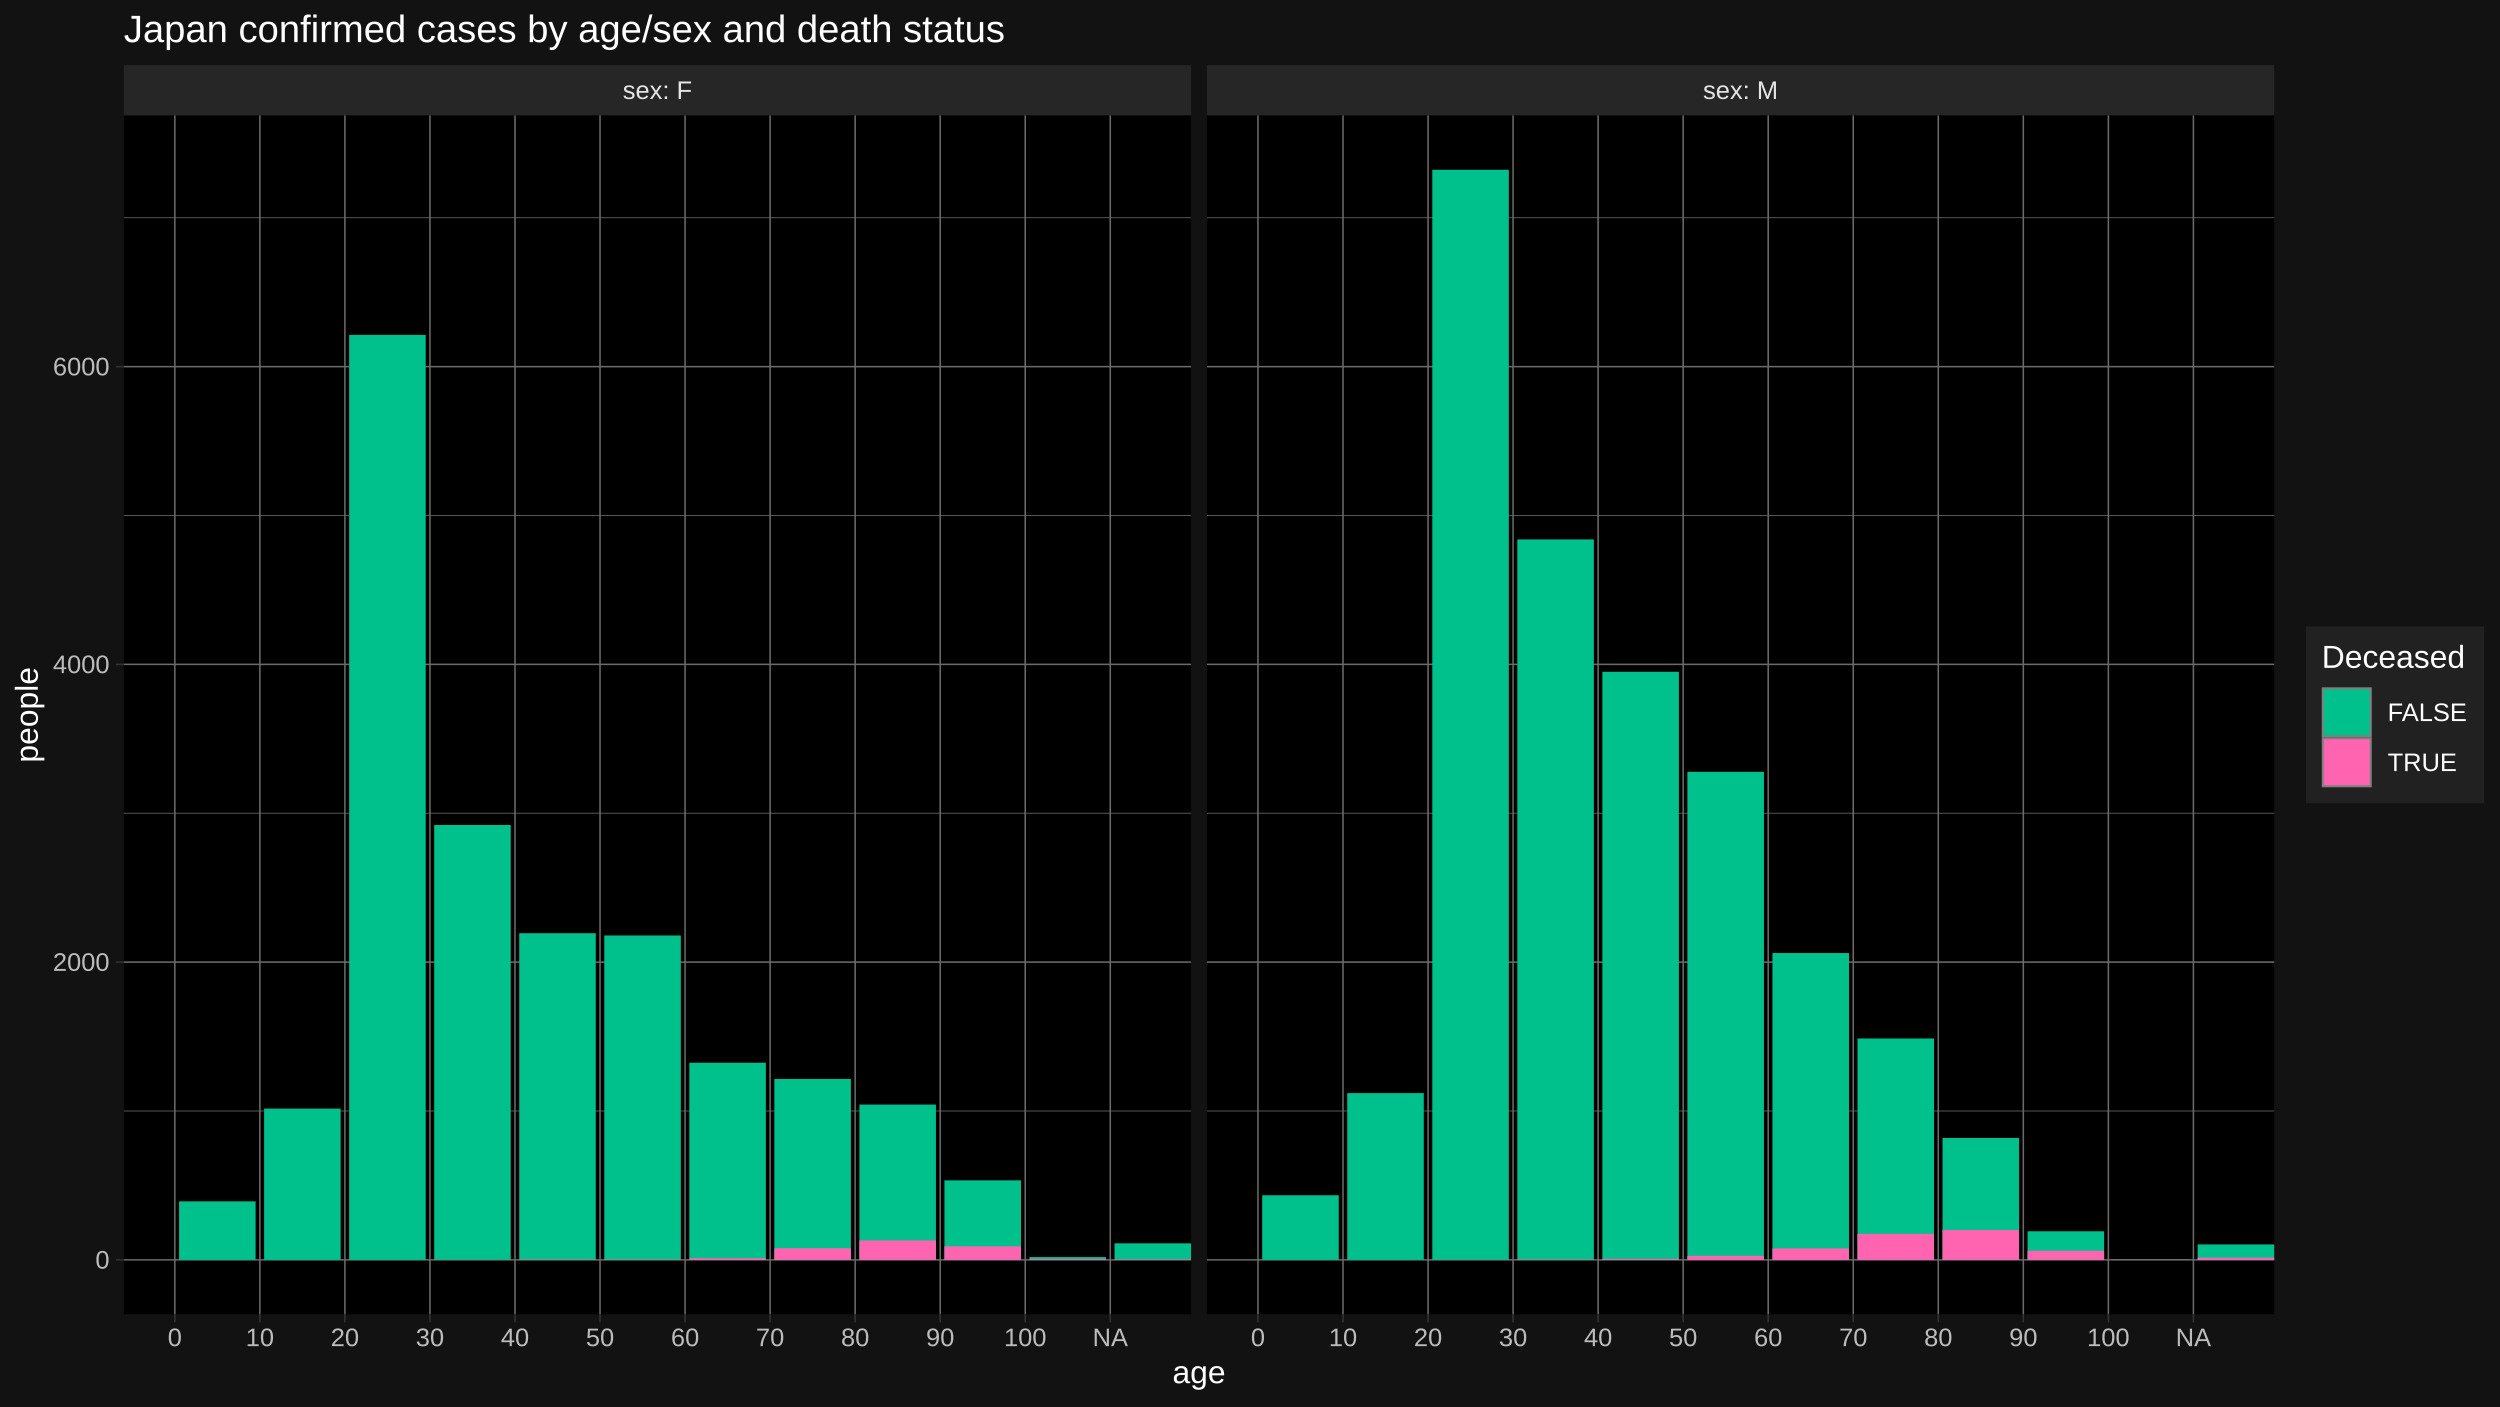
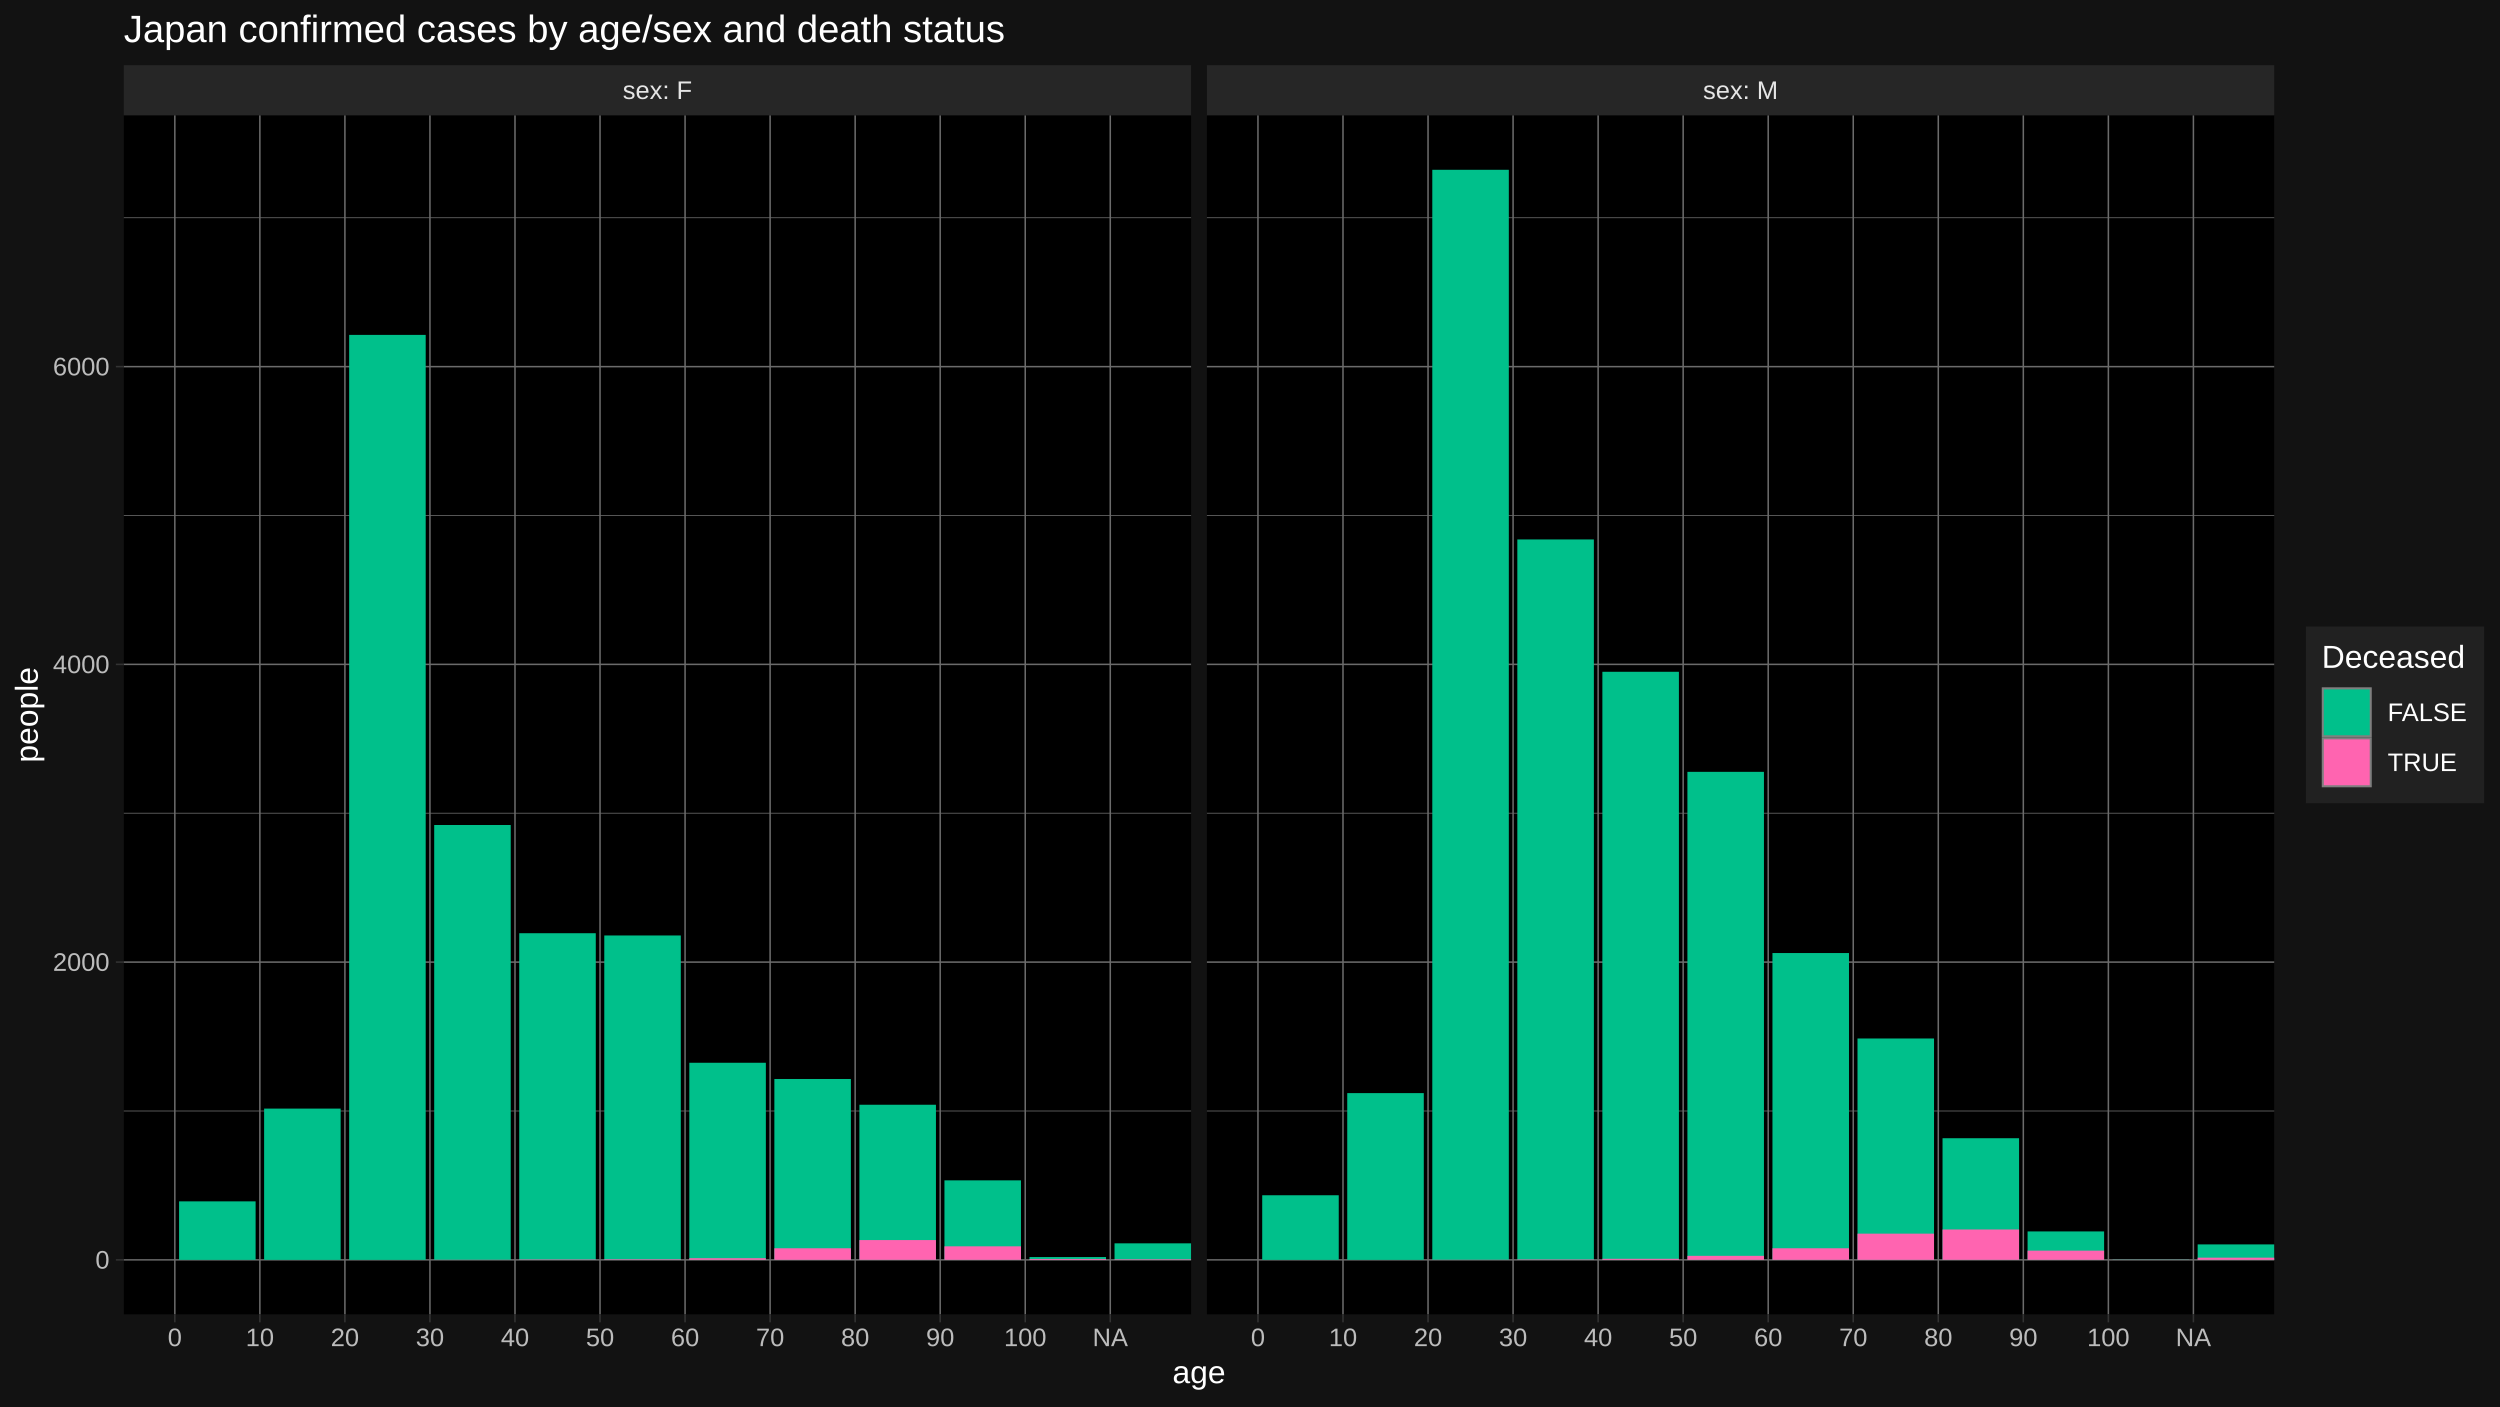
<svg xmlns="http://www.w3.org/2000/svg" viewBox="0 0 864.00 486.00">
  <defs>
    <style type="text/css">
    line, polyline, polygon, path, rect, circle {
      fill: none;
      stroke: #000000;
      stroke-linecap: round;
      stroke-linejoin: round;
      stroke-miterlimit: 10.00;
    }
  </style>
  </defs>
  <rect width="100%" height="100%" style="stroke: none; fill: #FFFFFF;" />
  <rect x="0.00" y="-0" width="864.00" height="486.00" style="stroke-width: 1.07; stroke: #121212; fill: #121212;" />
  <defs>
    <clipPath id="cpNDIuNzl8NDExLjY0fDQ1NC4yNXwzOS44NA==">
      <rect x="42.79" y="39.84" width="368.85" height="414.40" />
    </clipPath>
  </defs>
  <rect x="42.79" y="39.84" width="368.85" height="414.40" style="stroke-width: 1.07; stroke: none; fill: #000000;" clip-path="url(#cpNDIuNzl8NDExLjY0fDQ1NC4yNXwzOS44NA==)" />
  <polyline points="42.79,383.96 411.64,383.96 " style="stroke-width: 0.27; stroke: #6B6B6B; stroke-linecap: butt;" clip-path="url(#cpNDIuNzl8NDExLjY0fDQ1NC4yNXwzOS44NA==)" />
  <polyline points="42.79,281.05 411.64,281.05 " style="stroke-width: 0.27; stroke: #6B6B6B; stroke-linecap: butt;" clip-path="url(#cpNDIuNzl8NDExLjY0fDQ1NC4yNXwzOS44NA==)" />
  <polyline points="42.79,178.15 411.64,178.15 " style="stroke-width: 0.27; stroke: #6B6B6B; stroke-linecap: butt;" clip-path="url(#cpNDIuNzl8NDExLjY0fDQ1NC4yNXwzOS44NA==)" />
  <polyline points="42.79,75.25 411.64,75.25 " style="stroke-width: 0.27; stroke: #6B6B6B; stroke-linecap: butt;" clip-path="url(#cpNDIuNzl8NDExLjY0fDQ1NC4yNXwzOS44NA==)" />
  <polyline points="42.79,435.41 411.64,435.41 " style="stroke-width: 0.53; stroke: #6B6B6B; stroke-linecap: butt;" clip-path="url(#cpNDIuNzl8NDExLjY0fDQ1NC4yNXwzOS44NA==)" />
  <polyline points="42.79,332.51 411.64,332.51 " style="stroke-width: 0.53; stroke: #6B6B6B; stroke-linecap: butt;" clip-path="url(#cpNDIuNzl8NDExLjY0fDQ1NC4yNXwzOS44NA==)" />
  <polyline points="42.79,229.60 411.64,229.60 " style="stroke-width: 0.53; stroke: #6B6B6B; stroke-linecap: butt;" clip-path="url(#cpNDIuNzl8NDExLjY0fDQ1NC4yNXwzOS44NA==)" />
  <polyline points="42.79,126.70 411.64,126.70 " style="stroke-width: 0.53; stroke: #6B6B6B; stroke-linecap: butt;" clip-path="url(#cpNDIuNzl8NDExLjY0fDQ1NC4yNXwzOS44NA==)" />
  <polyline points="60.42,454.25 60.42,39.84 " style="stroke-width: 0.53; stroke: #6B6B6B; stroke-linecap: butt;" clip-path="url(#cpNDIuNzl8NDExLjY0fDQ1NC4yNXwzOS44NA==)" />
  <polyline points="89.81,454.25 89.81,39.84 " style="stroke-width: 0.53; stroke: #6B6B6B; stroke-linecap: butt;" clip-path="url(#cpNDIuNzl8NDExLjY0fDQ1NC4yNXwzOS44NA==)" />
  <polyline points="119.20,454.25 119.20,39.84 " style="stroke-width: 0.53; stroke: #6B6B6B; stroke-linecap: butt;" clip-path="url(#cpNDIuNzl8NDExLjY0fDQ1NC4yNXwzOS44NA==)" />
  <polyline points="148.59,454.25 148.59,39.84 " style="stroke-width: 0.53; stroke: #6B6B6B; stroke-linecap: butt;" clip-path="url(#cpNDIuNzl8NDExLjY0fDQ1NC4yNXwzOS44NA==)" />
  <polyline points="177.98,454.25 177.98,39.84 " style="stroke-width: 0.53; stroke: #6B6B6B; stroke-linecap: butt;" clip-path="url(#cpNDIuNzl8NDExLjY0fDQ1NC4yNXwzOS44NA==)" />
  <polyline points="207.37,454.25 207.37,39.84 " style="stroke-width: 0.53; stroke: #6B6B6B; stroke-linecap: butt;" clip-path="url(#cpNDIuNzl8NDExLjY0fDQ1NC4yNXwzOS44NA==)" />
  <polyline points="236.76,454.25 236.76,39.84 " style="stroke-width: 0.53; stroke: #6B6B6B; stroke-linecap: butt;" clip-path="url(#cpNDIuNzl8NDExLjY0fDQ1NC4yNXwzOS44NA==)" />
  <polyline points="266.15,454.25 266.15,39.84 " style="stroke-width: 0.53; stroke: #6B6B6B; stroke-linecap: butt;" clip-path="url(#cpNDIuNzl8NDExLjY0fDQ1NC4yNXwzOS44NA==)" />
  <polyline points="295.54,454.25 295.54,39.84 " style="stroke-width: 0.53; stroke: #6B6B6B; stroke-linecap: butt;" clip-path="url(#cpNDIuNzl8NDExLjY0fDQ1NC4yNXwzOS44NA==)" />
  <polyline points="324.93,454.25 324.93,39.84 " style="stroke-width: 0.53; stroke: #6B6B6B; stroke-linecap: butt;" clip-path="url(#cpNDIuNzl8NDExLjY0fDQ1NC4yNXwzOS44NA==)" />
  <polyline points="354.32,454.25 354.32,39.84 " style="stroke-width: 0.53; stroke: #6B6B6B; stroke-linecap: butt;" clip-path="url(#cpNDIuNzl8NDExLjY0fDQ1NC4yNXwzOS44NA==)" />
  <polyline points="383.71,454.25 383.71,39.84 " style="stroke-width: 0.53; stroke: #6B6B6B; stroke-linecap: butt;" clip-path="url(#cpNDIuNzl8NDExLjY0fDQ1NC4yNXwzOS44NA==)" />
  <rect x="61.89" y="415.19" width="26.45" height="20.22" style="stroke-width: 1.07; stroke: none; stroke-linecap: butt; fill: #00C08B;" clip-path="url(#cpNDIuNzl8NDExLjY0fDQ1NC4yNXwzOS44NA==)" />
  <rect x="91.28" y="383.13" width="26.45" height="52.28" style="stroke-width: 1.07; stroke: none; stroke-linecap: butt; fill: #00C08B;" clip-path="url(#cpNDIuNzl8NDExLjY0fDQ1NC4yNXwzOS44NA==)" />
  <rect x="120.67" y="115.74" width="26.45" height="319.67" style="stroke-width: 1.07; stroke: none; stroke-linecap: butt; fill: #00C08B;" clip-path="url(#cpNDIuNzl8NDExLjY0fDQ1NC4yNXwzOS44NA==)" />
  <rect x="150.06" y="285.12" width="26.45" height="150.29" style="stroke-width: 1.07; stroke: none; stroke-linecap: butt; fill: #00C08B;" clip-path="url(#cpNDIuNzl8NDExLjY0fDQ1NC4yNXwzOS44NA==)" />
  <rect x="150.06" y="435.36" width="26.45" height="0.051" style="stroke-width: 1.07; stroke: none; stroke-linecap: butt; fill: #FF64B0;" clip-path="url(#cpNDIuNzl8NDExLjY0fDQ1NC4yNXwzOS44NA==)" />
  <rect x="179.45" y="322.52" width="26.45" height="112.89" style="stroke-width: 1.07; stroke: none; stroke-linecap: butt; fill: #00C08B;" clip-path="url(#cpNDIuNzl8NDExLjY0fDQ1NC4yNXwzOS44NA==)" />
  <rect x="179.45" y="435.26" width="26.45" height="0.15" style="stroke-width: 1.07; stroke: none; stroke-linecap: butt; fill: #FF64B0;" clip-path="url(#cpNDIuNzl8NDExLjY0fDQ1NC4yNXwzOS44NA==)" />
  <rect x="208.84" y="323.30" width="26.45" height="112.11" style="stroke-width: 1.07; stroke: none; stroke-linecap: butt; fill: #00C08B;" clip-path="url(#cpNDIuNzl8NDExLjY0fDQ1NC4yNXwzOS44NA==)" />
-   <rect x="208.84" y="435.26" width="26.45" height="0.15" style="stroke-width: 1.07; stroke: none; stroke-linecap: butt; fill: #FF64B0;" clip-path="url(#cpNDIuNzl8NDExLjY0fDQ1NC4yNXwzOS44NA==)" />
+   <rect x="208.84" y="435.20" width="26.45" height="0.21" style="stroke-width: 1.07; stroke: none; stroke-linecap: butt; fill: #FF64B0;" clip-path="url(#cpNDIuNzl8NDExLjY0fDQ1NC4yNXwzOS44NA==)" />
  <rect x="238.23" y="367.29" width="26.45" height="68.12" style="stroke-width: 1.07; stroke: none; stroke-linecap: butt; fill: #00C08B;" clip-path="url(#cpNDIuNzl8NDExLjY0fDQ1NC4yNXwzOS44NA==)" />
  <rect x="238.23" y="434.84" width="26.45" height="0.57" style="stroke-width: 1.07; stroke: none; stroke-linecap: butt; fill: #FF64B0;" clip-path="url(#cpNDIuNzl8NDExLjY0fDQ1NC4yNXwzOS44NA==)" />
  <rect x="267.62" y="372.90" width="26.45" height="62.51" style="stroke-width: 1.07; stroke: none; stroke-linecap: butt; fill: #00C08B;" clip-path="url(#cpNDIuNzl8NDExLjY0fDQ1NC4yNXwzOS44NA==)" />
  <rect x="267.62" y="431.40" width="26.45" height="4.01" style="stroke-width: 1.07; stroke: none; stroke-linecap: butt; fill: #FF64B0;" clip-path="url(#cpNDIuNzl8NDExLjY0fDQ1NC4yNXwzOS44NA==)" />
-   <rect x="297.01" y="381.75" width="26.45" height="53.66" style="stroke-width: 1.07; stroke: none; stroke-linecap: butt; fill: #00C08B;" clip-path="url(#cpNDIuNzl8NDExLjY0fDQ1NC4yNXwzOS44NA==)" />
-   <rect x="297.01" y="428.67" width="26.45" height="6.74" style="stroke-width: 1.07; stroke: none; stroke-linecap: butt; fill: #FF64B0;" clip-path="url(#cpNDIuNzl8NDExLjY0fDQ1NC4yNXwzOS44NA==)" />
+   <rect x="297.01" y="381.80" width="26.45" height="53.61" style="stroke-width: 1.07; stroke: none; stroke-linecap: butt; fill: #00C08B;" clip-path="url(#cpNDIuNzl8NDExLjY0fDQ1NC4yNXwzOS44NA==)" />
+   <rect x="297.01" y="428.57" width="26.45" height="6.84" style="stroke-width: 1.07; stroke: none; stroke-linecap: butt; fill: #FF64B0;" clip-path="url(#cpNDIuNzl8NDExLjY0fDQ1NC4yNXwzOS44NA==)" />
  <rect x="326.40" y="407.93" width="26.45" height="27.48" style="stroke-width: 1.07; stroke: none; stroke-linecap: butt; fill: #00C08B;" clip-path="url(#cpNDIuNzl8NDExLjY0fDQ1NC4yNXwzOS44NA==)" />
  <rect x="326.40" y="430.73" width="26.45" height="4.68" style="stroke-width: 1.07; stroke: none; stroke-linecap: butt; fill: #FF64B0;" clip-path="url(#cpNDIuNzl8NDExLjY0fDQ1NC4yNXwzOS44NA==)" />
  <rect x="355.79" y="434.43" width="26.45" height="0.98" style="stroke-width: 1.07; stroke: none; stroke-linecap: butt; fill: #00C08B;" clip-path="url(#cpNDIuNzl8NDExLjY0fDQ1NC4yNXwzOS44NA==)" />
  <rect x="355.79" y="435.10" width="26.45" height="0.31" style="stroke-width: 1.07; stroke: none; stroke-linecap: butt; fill: #FF64B0;" clip-path="url(#cpNDIuNzl8NDExLjY0fDQ1NC4yNXwzOS44NA==)" />
  <rect x="385.18" y="429.70" width="26.45" height="5.71" style="stroke-width: 1.07; stroke: none; stroke-linecap: butt; fill: #00C08B;" clip-path="url(#cpNDIuNzl8NDExLjY0fDQ1NC4yNXwzOS44NA==)" />
  <rect x="385.18" y="435.20" width="26.45" height="0.21" style="stroke-width: 1.07; stroke: none; stroke-linecap: butt; fill: #FF64B0;" clip-path="url(#cpNDIuNzl8NDExLjY0fDQ1NC4yNXwzOS44NA==)" />
  <defs>
    <clipPath id="cpMC4wMHw4NjQuMDB8NDg2LjAwfDAuMDA=">
      <rect x="0.00" y="0.00" width="864.00" height="486.00" />
    </clipPath>
  </defs>
  <defs>
    <clipPath id="cpNDE3LjExfDc4NS45N3w0NTQuMjV8MzkuODQ=">
      <rect x="417.11" y="39.84" width="368.85" height="414.40" />
    </clipPath>
  </defs>
  <rect x="417.11" y="39.84" width="368.85" height="414.40" style="stroke-width: 1.07; stroke: none; fill: #000000;" clip-path="url(#cpNDE3LjExfDc4NS45N3w0NTQuMjV8MzkuODQ=)" />
  <polyline points="417.11,383.96 785.97,383.96 " style="stroke-width: 0.27; stroke: #6B6B6B; stroke-linecap: butt;" clip-path="url(#cpNDE3LjExfDc4NS45N3w0NTQuMjV8MzkuODQ=)" />
  <polyline points="417.11,281.05 785.97,281.05 " style="stroke-width: 0.27; stroke: #6B6B6B; stroke-linecap: butt;" clip-path="url(#cpNDE3LjExfDc4NS45N3w0NTQuMjV8MzkuODQ=)" />
  <polyline points="417.11,178.15 785.97,178.15 " style="stroke-width: 0.27; stroke: #6B6B6B; stroke-linecap: butt;" clip-path="url(#cpNDE3LjExfDc4NS45N3w0NTQuMjV8MzkuODQ=)" />
  <polyline points="417.11,75.25 785.97,75.25 " style="stroke-width: 0.27; stroke: #6B6B6B; stroke-linecap: butt;" clip-path="url(#cpNDE3LjExfDc4NS45N3w0NTQuMjV8MzkuODQ=)" />
  <polyline points="417.11,435.41 785.97,435.41 " style="stroke-width: 0.53; stroke: #6B6B6B; stroke-linecap: butt;" clip-path="url(#cpNDE3LjExfDc4NS45N3w0NTQuMjV8MzkuODQ=)" />
  <polyline points="417.11,332.51 785.97,332.51 " style="stroke-width: 0.53; stroke: #6B6B6B; stroke-linecap: butt;" clip-path="url(#cpNDE3LjExfDc4NS45N3w0NTQuMjV8MzkuODQ=)" />
  <polyline points="417.11,229.60 785.97,229.60 " style="stroke-width: 0.53; stroke: #6B6B6B; stroke-linecap: butt;" clip-path="url(#cpNDE3LjExfDc4NS45N3w0NTQuMjV8MzkuODQ=)" />
  <polyline points="417.11,126.70 785.97,126.70 " style="stroke-width: 0.53; stroke: #6B6B6B; stroke-linecap: butt;" clip-path="url(#cpNDE3LjExfDc4NS45N3w0NTQuMjV8MzkuODQ=)" />
  <polyline points="434.75,454.25 434.75,39.84 " style="stroke-width: 0.53; stroke: #6B6B6B; stroke-linecap: butt;" clip-path="url(#cpNDE3LjExfDc4NS45N3w0NTQuMjV8MzkuODQ=)" />
  <polyline points="464.14,454.25 464.14,39.84 " style="stroke-width: 0.53; stroke: #6B6B6B; stroke-linecap: butt;" clip-path="url(#cpNDE3LjExfDc4NS45N3w0NTQuMjV8MzkuODQ=)" />
  <polyline points="493.53,454.25 493.53,39.84 " style="stroke-width: 0.53; stroke: #6B6B6B; stroke-linecap: butt;" clip-path="url(#cpNDE3LjExfDc4NS45N3w0NTQuMjV8MzkuODQ=)" />
  <polyline points="522.92,454.25 522.92,39.84 " style="stroke-width: 0.53; stroke: #6B6B6B; stroke-linecap: butt;" clip-path="url(#cpNDE3LjExfDc4NS45N3w0NTQuMjV8MzkuODQ=)" />
  <polyline points="552.31,454.25 552.31,39.84 " style="stroke-width: 0.53; stroke: #6B6B6B; stroke-linecap: butt;" clip-path="url(#cpNDE3LjExfDc4NS45N3w0NTQuMjV8MzkuODQ=)" />
  <polyline points="581.70,454.25 581.70,39.84 " style="stroke-width: 0.53; stroke: #6B6B6B; stroke-linecap: butt;" clip-path="url(#cpNDE3LjExfDc4NS45N3w0NTQuMjV8MzkuODQ=)" />
  <polyline points="611.09,454.25 611.09,39.84 " style="stroke-width: 0.53; stroke: #6B6B6B; stroke-linecap: butt;" clip-path="url(#cpNDE3LjExfDc4NS45N3w0NTQuMjV8MzkuODQ=)" />
  <polyline points="640.48,454.25 640.48,39.84 " style="stroke-width: 0.53; stroke: #6B6B6B; stroke-linecap: butt;" clip-path="url(#cpNDE3LjExfDc4NS45N3w0NTQuMjV8MzkuODQ=)" />
  <polyline points="669.87,454.25 669.87,39.84 " style="stroke-width: 0.53; stroke: #6B6B6B; stroke-linecap: butt;" clip-path="url(#cpNDE3LjExfDc4NS45N3w0NTQuMjV8MzkuODQ=)" />
  <polyline points="699.26,454.25 699.26,39.84 " style="stroke-width: 0.53; stroke: #6B6B6B; stroke-linecap: butt;" clip-path="url(#cpNDE3LjExfDc4NS45N3w0NTQuMjV8MzkuODQ=)" />
  <polyline points="728.65,454.25 728.65,39.84 " style="stroke-width: 0.53; stroke: #6B6B6B; stroke-linecap: butt;" clip-path="url(#cpNDE3LjExfDc4NS45N3w0NTQuMjV8MzkuODQ=)" />
  <polyline points="758.04,454.25 758.04,39.84 " style="stroke-width: 0.53; stroke: #6B6B6B; stroke-linecap: butt;" clip-path="url(#cpNDE3LjExfDc4NS45N3w0NTQuMjV8MzkuODQ=)" />
  <rect x="436.22" y="413.08" width="26.45" height="22.33" style="stroke-width: 1.07; stroke: none; stroke-linecap: butt; fill: #00C08B;" clip-path="url(#cpNDE3LjExfDc4NS45N3w0NTQuMjV8MzkuODQ=)" />
  <rect x="465.61" y="377.78" width="26.45" height="57.63" style="stroke-width: 1.07; stroke: none; stroke-linecap: butt; fill: #00C08B;" clip-path="url(#cpNDE3LjExfDc4NS45N3w0NTQuMjV8MzkuODQ=)" />
  <rect x="495.00" y="58.68" width="26.45" height="376.73" style="stroke-width: 1.07; stroke: none; stroke-linecap: butt; fill: #00C08B;" clip-path="url(#cpNDE3LjExfDc4NS45N3w0NTQuMjV8MzkuODQ=)" />
  <rect x="495.00" y="435.36" width="26.45" height="0.051" style="stroke-width: 1.07; stroke: none; stroke-linecap: butt; fill: #FF64B0;" clip-path="url(#cpNDE3LjExfDc4NS45N3w0NTQuMjV8MzkuODQ=)" />
  <rect x="524.39" y="186.43" width="26.45" height="248.98" style="stroke-width: 1.07; stroke: none; stroke-linecap: butt; fill: #00C08B;" clip-path="url(#cpNDE3LjExfDc4NS45N3w0NTQuMjV8MzkuODQ=)" />
  <rect x="524.39" y="435.26" width="26.45" height="0.15" style="stroke-width: 1.07; stroke: none; stroke-linecap: butt; fill: #FF64B0;" clip-path="url(#cpNDE3LjExfDc4NS45N3w0NTQuMjV8MzkuODQ=)" />
  <rect x="553.78" y="232.17" width="26.45" height="203.24" style="stroke-width: 1.07; stroke: none; stroke-linecap: butt; fill: #00C08B;" clip-path="url(#cpNDE3LjExfDc4NS45N3w0NTQuMjV8MzkuODQ=)" />
  <rect x="553.78" y="435.05" width="26.45" height="0.36" style="stroke-width: 1.07; stroke: none; stroke-linecap: butt; fill: #FF64B0;" clip-path="url(#cpNDE3LjExfDc4NS45N3w0NTQuMjV8MzkuODQ=)" />
  <rect x="583.17" y="266.75" width="26.45" height="168.66" style="stroke-width: 1.07; stroke: none; stroke-linecap: butt; fill: #00C08B;" clip-path="url(#cpNDE3LjExfDc4NS45N3w0NTQuMjV8MzkuODQ=)" />
  <rect x="583.17" y="434.02" width="26.45" height="1.39" style="stroke-width: 1.07; stroke: none; stroke-linecap: butt; fill: #FF64B0;" clip-path="url(#cpNDE3LjExfDc4NS45N3w0NTQuMjV8MzkuODQ=)" />
  <rect x="612.56" y="329.37" width="26.45" height="106.04" style="stroke-width: 1.07; stroke: none; stroke-linecap: butt; fill: #00C08B;" clip-path="url(#cpNDE3LjExfDc4NS45N3w0NTQuMjV8MzkuODQ=)" />
-   <rect x="612.56" y="431.45" width="26.45" height="3.96" style="stroke-width: 1.07; stroke: none; stroke-linecap: butt; fill: #FF64B0;" clip-path="url(#cpNDE3LjExfDc4NS45N3w0NTQuMjV8MzkuODQ=)" />
+   <rect x="612.56" y="431.40" width="26.45" height="4.01" style="stroke-width: 1.07; stroke: none; stroke-linecap: butt; fill: #FF64B0;" clip-path="url(#cpNDE3LjExfDc4NS45N3w0NTQuMjV8MzkuODQ=)" />
  <rect x="641.95" y="358.90" width="26.45" height="76.51" style="stroke-width: 1.07; stroke: none; stroke-linecap: butt; fill: #00C08B;" clip-path="url(#cpNDE3LjExfDc4NS45N3w0NTQuMjV8MzkuODQ=)" />
-   <rect x="641.95" y="426.41" width="26.45" height="9.00" style="stroke-width: 1.07; stroke: none; stroke-linecap: butt; fill: #FF64B0;" clip-path="url(#cpNDE3LjExfDc4NS45N3w0NTQuMjV8MzkuODQ=)" />
-   <rect x="671.34" y="393.27" width="26.45" height="42.14" style="stroke-width: 1.07; stroke: none; stroke-linecap: butt; fill: #00C08B;" clip-path="url(#cpNDE3LjExfDc4NS45N3w0NTQuMjV8MzkuODQ=)" />
-   <rect x="671.34" y="425.07" width="26.45" height="10.34" style="stroke-width: 1.07; stroke: none; stroke-linecap: butt; fill: #FF64B0;" clip-path="url(#cpNDE3LjExfDc4NS45N3w0NTQuMjV8MzkuODQ=)" />
-   <rect x="700.73" y="425.53" width="26.45" height="9.88" style="stroke-width: 1.07; stroke: none; stroke-linecap: butt; fill: #00C08B;" clip-path="url(#cpNDE3LjExfDc4NS45N3w0NTQuMjV8MzkuODQ=)" />
-   <rect x="700.73" y="432.27" width="26.45" height="3.14" style="stroke-width: 1.07; stroke: none; stroke-linecap: butt; fill: #FF64B0;" clip-path="url(#cpNDE3LjExfDc4NS45N3w0NTQuMjV8MzkuODQ=)" />
+   <rect x="641.95" y="426.35" width="26.45" height="9.06" style="stroke-width: 1.07; stroke: none; stroke-linecap: butt; fill: #FF64B0;" clip-path="url(#cpNDE3LjExfDc4NS45N3w0NTQuMjV8MzkuODQ=)" />
+   <rect x="671.34" y="393.37" width="26.45" height="42.04" style="stroke-width: 1.07; stroke: none; stroke-linecap: butt; fill: #00C08B;" clip-path="url(#cpNDE3LjExfDc4NS45N3w0NTQuMjV8MzkuODQ=)" />
+   <rect x="671.34" y="424.91" width="26.45" height="10.50" style="stroke-width: 1.07; stroke: none; stroke-linecap: butt; fill: #FF64B0;" clip-path="url(#cpNDE3LjExfDc4NS45N3w0NTQuMjV8MzkuODQ=)" />
+   <rect x="700.73" y="425.58" width="26.45" height="9.83" style="stroke-width: 1.07; stroke: none; stroke-linecap: butt; fill: #00C08B;" clip-path="url(#cpNDE3LjExfDc4NS45N3w0NTQuMjV8MzkuODQ=)" />
+   <rect x="700.73" y="432.22" width="26.45" height="3.19" style="stroke-width: 1.07; stroke: none; stroke-linecap: butt; fill: #FF64B0;" clip-path="url(#cpNDE3LjExfDc4NS45N3w0NTQuMjV8MzkuODQ=)" />
  <rect x="730.12" y="435.31" width="26.45" height="0.10" style="stroke-width: 1.07; stroke: none; stroke-linecap: butt; fill: #00C08B;" clip-path="url(#cpNDE3LjExfDc4NS45N3w0NTQuMjV8MzkuODQ=)" />
  <rect x="730.12" y="435.36" width="26.45" height="0.051" style="stroke-width: 1.07; stroke: none; stroke-linecap: butt; fill: #FF64B0;" clip-path="url(#cpNDE3LjExfDc4NS45N3w0NTQuMjV8MzkuODQ=)" />
  <rect x="759.51" y="430.06" width="26.45" height="5.35" style="stroke-width: 1.07; stroke: none; stroke-linecap: butt; fill: #00C08B;" clip-path="url(#cpNDE3LjExfDc4NS45N3w0NTQuMjV8MzkuODQ=)" />
  <rect x="759.51" y="434.64" width="26.45" height="0.77" style="stroke-width: 1.07; stroke: none; stroke-linecap: butt; fill: #FF64B0;" clip-path="url(#cpNDE3LjExfDc4NS45N3w0NTQuMjV8MzkuODQ=)" />
  <defs>
    <clipPath id="cpMC4wMHw4NjQuMDB8NDg2LjAwfDAuMDA=">
      <rect x="0.00" y="0.00" width="864.00" height="486.00" />
    </clipPath>
  </defs>
  <defs>
    <clipPath id="cpNDIuNzl8NDExLjY0fDM5Ljg0fDIyLjUz">
      <rect x="42.79" y="22.53" width="368.85" height="17.31" />
    </clipPath>
  </defs>
  <rect x="42.79" y="22.53" width="368.85" height="17.31" style="stroke-width: 1.07; stroke: none; fill: #262626;" clip-path="url(#cpNDIuNzl8NDExLjY0fDM5Ljg0fDIyLjUz)" />
  <g clip-path="url(#cpNDIuNzl8NDExLjY0fDM5Ljg0fDIyLjUz)">
    <text x="215.23" y="34.21" style="font-size: 8.80px; fill: #E5E5E5; font-family: Liberation Sans;" textLength="23.96px" lengthAdjust="spacingAndGlyphs">sex: F</text>
  </g>
  <defs>
    <clipPath id="cpMC4wMHw4NjQuMDB8NDg2LjAwfDAuMDA=">
      <rect x="0.00" y="0.00" width="864.00" height="486.00" />
    </clipPath>
  </defs>
  <defs>
    <clipPath id="cpNDE3LjExfDc4NS45N3wzOS44NHwyMi41Mw==">
      <rect x="417.11" y="22.53" width="368.85" height="17.31" />
    </clipPath>
  </defs>
  <rect x="417.11" y="22.53" width="368.85" height="17.31" style="stroke-width: 1.07; stroke: none; fill: #262626;" clip-path="url(#cpNDE3LjExfDc4NS45N3wzOS44NHwyMi41Mw==)" />
  <g clip-path="url(#cpNDE3LjExfDc4NS45N3wzOS44NHwyMi41Mw==)">
    <text x="588.58" y="34.21" style="font-size: 8.80px; fill: #E5E5E5; font-family: Liberation Sans;" textLength="25.91px" lengthAdjust="spacingAndGlyphs">sex: M</text>
  </g>
  <defs>
    <clipPath id="cpMC4wMHw4NjQuMDB8NDg2LjAwfDAuMDA=">
      <rect x="0.00" y="0.00" width="864.00" height="486.00" />
    </clipPath>
  </defs>
  <polyline points="60.42,456.99 60.42,454.25 " style="stroke-width: 0.53; stroke: #333333; stroke-linecap: butt;" clip-path="url(#cpMC4wMHw4NjQuMDB8NDg2LjAwfDAuMDA=)" />
  <polyline points="89.81,456.99 89.81,454.25 " style="stroke-width: 0.53; stroke: #333333; stroke-linecap: butt;" clip-path="url(#cpMC4wMHw4NjQuMDB8NDg2LjAwfDAuMDA=)" />
  <polyline points="119.20,456.99 119.20,454.25 " style="stroke-width: 0.53; stroke: #333333; stroke-linecap: butt;" clip-path="url(#cpMC4wMHw4NjQuMDB8NDg2LjAwfDAuMDA=)" />
  <polyline points="148.59,456.99 148.59,454.25 " style="stroke-width: 0.53; stroke: #333333; stroke-linecap: butt;" clip-path="url(#cpMC4wMHw4NjQuMDB8NDg2LjAwfDAuMDA=)" />
  <polyline points="177.98,456.99 177.98,454.25 " style="stroke-width: 0.53; stroke: #333333; stroke-linecap: butt;" clip-path="url(#cpMC4wMHw4NjQuMDB8NDg2LjAwfDAuMDA=)" />
  <polyline points="207.37,456.99 207.37,454.25 " style="stroke-width: 0.53; stroke: #333333; stroke-linecap: butt;" clip-path="url(#cpMC4wMHw4NjQuMDB8NDg2LjAwfDAuMDA=)" />
  <polyline points="236.76,456.99 236.76,454.25 " style="stroke-width: 0.53; stroke: #333333; stroke-linecap: butt;" clip-path="url(#cpMC4wMHw4NjQuMDB8NDg2LjAwfDAuMDA=)" />
  <polyline points="266.15,456.99 266.15,454.25 " style="stroke-width: 0.53; stroke: #333333; stroke-linecap: butt;" clip-path="url(#cpMC4wMHw4NjQuMDB8NDg2LjAwfDAuMDA=)" />
  <polyline points="295.54,456.99 295.54,454.25 " style="stroke-width: 0.53; stroke: #333333; stroke-linecap: butt;" clip-path="url(#cpMC4wMHw4NjQuMDB8NDg2LjAwfDAuMDA=)" />
  <polyline points="324.93,456.99 324.93,454.25 " style="stroke-width: 0.53; stroke: #333333; stroke-linecap: butt;" clip-path="url(#cpMC4wMHw4NjQuMDB8NDg2LjAwfDAuMDA=)" />
  <polyline points="354.32,456.99 354.32,454.25 " style="stroke-width: 0.53; stroke: #333333; stroke-linecap: butt;" clip-path="url(#cpMC4wMHw4NjQuMDB8NDg2LjAwfDAuMDA=)" />
  <polyline points="383.71,456.99 383.71,454.25 " style="stroke-width: 0.53; stroke: #333333; stroke-linecap: butt;" clip-path="url(#cpMC4wMHw4NjQuMDB8NDg2LjAwfDAuMDA=)" />
  <g clip-path="url(#cpMC4wMHw4NjQuMDB8NDg2LjAwfDAuMDA=)">
    <text x="57.97" y="465.23" style="font-size: 8.80px; fill: #BCBCBC; font-family: Liberation Sans;" textLength="4.89px" lengthAdjust="spacingAndGlyphs">0</text>
  </g>
  <g clip-path="url(#cpMC4wMHw4NjQuMDB8NDg2LjAwfDAuMDA=)">
    <text x="84.92" y="465.23" style="font-size: 8.80px; fill: #BCBCBC; font-family: Liberation Sans;" textLength="9.79px" lengthAdjust="spacingAndGlyphs">10</text>
  </g>
  <g clip-path="url(#cpMC4wMHw4NjQuMDB8NDg2LjAwfDAuMDA=)">
    <text x="114.31" y="465.23" style="font-size: 8.80px; fill: #BCBCBC; font-family: Liberation Sans;" textLength="9.79px" lengthAdjust="spacingAndGlyphs">20</text>
  </g>
  <g clip-path="url(#cpMC4wMHw4NjQuMDB8NDg2LjAwfDAuMDA=)">
    <text x="143.70" y="465.23" style="font-size: 8.80px; fill: #BCBCBC; font-family: Liberation Sans;" textLength="9.79px" lengthAdjust="spacingAndGlyphs">30</text>
  </g>
  <g clip-path="url(#cpMC4wMHw4NjQuMDB8NDg2LjAwfDAuMDA=)">
    <text x="173.09" y="465.23" style="font-size: 8.80px; fill: #BCBCBC; font-family: Liberation Sans;" textLength="9.79px" lengthAdjust="spacingAndGlyphs">40</text>
  </g>
  <g clip-path="url(#cpMC4wMHw4NjQuMDB8NDg2LjAwfDAuMDA=)">
    <text x="202.48" y="465.23" style="font-size: 8.80px; fill: #BCBCBC; font-family: Liberation Sans;" textLength="9.79px" lengthAdjust="spacingAndGlyphs">50</text>
  </g>
  <g clip-path="url(#cpMC4wMHw4NjQuMDB8NDg2LjAwfDAuMDA=)">
    <text x="231.87" y="465.23" style="font-size: 8.80px; fill: #BCBCBC; font-family: Liberation Sans;" textLength="9.79px" lengthAdjust="spacingAndGlyphs">60</text>
  </g>
  <g clip-path="url(#cpMC4wMHw4NjQuMDB8NDg2LjAwfDAuMDA=)">
    <text x="261.26" y="465.23" style="font-size: 8.80px; fill: #BCBCBC; font-family: Liberation Sans;" textLength="9.79px" lengthAdjust="spacingAndGlyphs">70</text>
  </g>
  <g clip-path="url(#cpMC4wMHw4NjQuMDB8NDg2LjAwfDAuMDA=)">
    <text x="290.65" y="465.23" style="font-size: 8.80px; fill: #BCBCBC; font-family: Liberation Sans;" textLength="9.79px" lengthAdjust="spacingAndGlyphs">80</text>
  </g>
  <g clip-path="url(#cpMC4wMHw4NjQuMDB8NDg2LjAwfDAuMDA=)">
    <text x="320.04" y="465.23" style="font-size: 8.80px; fill: #BCBCBC; font-family: Liberation Sans;" textLength="9.79px" lengthAdjust="spacingAndGlyphs">90</text>
  </g>
  <g clip-path="url(#cpMC4wMHw4NjQuMDB8NDg2LjAwfDAuMDA=)">
    <text x="346.98" y="465.23" style="font-size: 8.80px; fill: #BCBCBC; font-family: Liberation Sans;" textLength="14.68px" lengthAdjust="spacingAndGlyphs">100</text>
  </g>
  <g clip-path="url(#cpMC4wMHw4NjQuMDB8NDg2LjAwfDAuMDA=)">
    <text x="377.60" y="465.23" style="font-size: 8.80px; fill: #BCBCBC; font-family: Liberation Sans;" textLength="12.22px" lengthAdjust="spacingAndGlyphs">NA</text>
  </g>
  <polyline points="434.75,456.99 434.75,454.25 " style="stroke-width: 0.53; stroke: #333333; stroke-linecap: butt;" clip-path="url(#cpMC4wMHw4NjQuMDB8NDg2LjAwfDAuMDA=)" />
  <polyline points="464.14,456.99 464.14,454.25 " style="stroke-width: 0.53; stroke: #333333; stroke-linecap: butt;" clip-path="url(#cpMC4wMHw4NjQuMDB8NDg2LjAwfDAuMDA=)" />
  <polyline points="493.53,456.99 493.53,454.25 " style="stroke-width: 0.53; stroke: #333333; stroke-linecap: butt;" clip-path="url(#cpMC4wMHw4NjQuMDB8NDg2LjAwfDAuMDA=)" />
  <polyline points="522.92,456.99 522.92,454.25 " style="stroke-width: 0.53; stroke: #333333; stroke-linecap: butt;" clip-path="url(#cpMC4wMHw4NjQuMDB8NDg2LjAwfDAuMDA=)" />
  <polyline points="552.31,456.99 552.31,454.25 " style="stroke-width: 0.53; stroke: #333333; stroke-linecap: butt;" clip-path="url(#cpMC4wMHw4NjQuMDB8NDg2LjAwfDAuMDA=)" />
  <polyline points="581.70,456.99 581.70,454.25 " style="stroke-width: 0.53; stroke: #333333; stroke-linecap: butt;" clip-path="url(#cpMC4wMHw4NjQuMDB8NDg2LjAwfDAuMDA=)" />
  <polyline points="611.09,456.99 611.09,454.25 " style="stroke-width: 0.53; stroke: #333333; stroke-linecap: butt;" clip-path="url(#cpMC4wMHw4NjQuMDB8NDg2LjAwfDAuMDA=)" />
  <polyline points="640.48,456.99 640.48,454.25 " style="stroke-width: 0.53; stroke: #333333; stroke-linecap: butt;" clip-path="url(#cpMC4wMHw4NjQuMDB8NDg2LjAwfDAuMDA=)" />
  <polyline points="669.87,456.99 669.87,454.25 " style="stroke-width: 0.53; stroke: #333333; stroke-linecap: butt;" clip-path="url(#cpMC4wMHw4NjQuMDB8NDg2LjAwfDAuMDA=)" />
  <polyline points="699.26,456.99 699.26,454.25 " style="stroke-width: 0.53; stroke: #333333; stroke-linecap: butt;" clip-path="url(#cpMC4wMHw4NjQuMDB8NDg2LjAwfDAuMDA=)" />
  <polyline points="728.65,456.99 728.65,454.25 " style="stroke-width: 0.53; stroke: #333333; stroke-linecap: butt;" clip-path="url(#cpMC4wMHw4NjQuMDB8NDg2LjAwfDAuMDA=)" />
  <polyline points="758.04,456.99 758.04,454.25 " style="stroke-width: 0.53; stroke: #333333; stroke-linecap: butt;" clip-path="url(#cpMC4wMHw4NjQuMDB8NDg2LjAwfDAuMDA=)" />
  <g clip-path="url(#cpMC4wMHw4NjQuMDB8NDg2LjAwfDAuMDA=)">
    <text x="432.30" y="465.23" style="font-size: 8.80px; fill: #BCBCBC; font-family: Liberation Sans;" textLength="4.89px" lengthAdjust="spacingAndGlyphs">0</text>
  </g>
  <g clip-path="url(#cpMC4wMHw4NjQuMDB8NDg2LjAwfDAuMDA=)">
    <text x="459.25" y="465.23" style="font-size: 8.80px; fill: #BCBCBC; font-family: Liberation Sans;" textLength="9.79px" lengthAdjust="spacingAndGlyphs">10</text>
  </g>
  <g clip-path="url(#cpMC4wMHw4NjQuMDB8NDg2LjAwfDAuMDA=)">
    <text x="488.64" y="465.23" style="font-size: 8.80px; fill: #BCBCBC; font-family: Liberation Sans;" textLength="9.79px" lengthAdjust="spacingAndGlyphs">20</text>
  </g>
  <g clip-path="url(#cpMC4wMHw4NjQuMDB8NDg2LjAwfDAuMDA=)">
    <text x="518.03" y="465.23" style="font-size: 8.80px; fill: #BCBCBC; font-family: Liberation Sans;" textLength="9.79px" lengthAdjust="spacingAndGlyphs">30</text>
  </g>
  <g clip-path="url(#cpMC4wMHw4NjQuMDB8NDg2LjAwfDAuMDA=)">
    <text x="547.42" y="465.23" style="font-size: 8.80px; fill: #BCBCBC; font-family: Liberation Sans;" textLength="9.79px" lengthAdjust="spacingAndGlyphs">40</text>
  </g>
  <g clip-path="url(#cpMC4wMHw4NjQuMDB8NDg2LjAwfDAuMDA=)">
    <text x="576.81" y="465.23" style="font-size: 8.80px; fill: #BCBCBC; font-family: Liberation Sans;" textLength="9.79px" lengthAdjust="spacingAndGlyphs">50</text>
  </g>
  <g clip-path="url(#cpMC4wMHw4NjQuMDB8NDg2LjAwfDAuMDA=)">
    <text x="606.20" y="465.23" style="font-size: 8.80px; fill: #BCBCBC; font-family: Liberation Sans;" textLength="9.79px" lengthAdjust="spacingAndGlyphs">60</text>
  </g>
  <g clip-path="url(#cpMC4wMHw4NjQuMDB8NDg2LjAwfDAuMDA=)">
    <text x="635.59" y="465.23" style="font-size: 8.80px; fill: #BCBCBC; font-family: Liberation Sans;" textLength="9.79px" lengthAdjust="spacingAndGlyphs">70</text>
  </g>
  <g clip-path="url(#cpMC4wMHw4NjQuMDB8NDg2LjAwfDAuMDA=)">
    <text x="664.98" y="465.23" style="font-size: 8.80px; fill: #BCBCBC; font-family: Liberation Sans;" textLength="9.79px" lengthAdjust="spacingAndGlyphs">80</text>
  </g>
  <g clip-path="url(#cpMC4wMHw4NjQuMDB8NDg2LjAwfDAuMDA=)">
    <text x="694.37" y="465.23" style="font-size: 8.80px; fill: #BCBCBC; font-family: Liberation Sans;" textLength="9.79px" lengthAdjust="spacingAndGlyphs">90</text>
  </g>
  <g clip-path="url(#cpMC4wMHw4NjQuMDB8NDg2LjAwfDAuMDA=)">
    <text x="721.31" y="465.23" style="font-size: 8.80px; fill: #BCBCBC; font-family: Liberation Sans;" textLength="14.68px" lengthAdjust="spacingAndGlyphs">100</text>
  </g>
  <g clip-path="url(#cpMC4wMHw4NjQuMDB8NDg2LjAwfDAuMDA=)">
    <text x="751.93" y="465.23" style="font-size: 8.80px; fill: #BCBCBC; font-family: Liberation Sans;" textLength="12.22px" lengthAdjust="spacingAndGlyphs">NA</text>
  </g>
  <g clip-path="url(#cpMC4wMHw4NjQuMDB8NDg2LjAwfDAuMDA=)">
    <text x="32.96" y="438.44" style="font-size: 8.80px; fill: #BCBCBC; font-family: Liberation Sans;" textLength="4.89px" lengthAdjust="spacingAndGlyphs">0</text>
  </g>
  <g clip-path="url(#cpMC4wMHw4NjQuMDB8NDg2LjAwfDAuMDA=)">
    <text x="18.28" y="335.53" style="font-size: 8.80px; fill: #BCBCBC; font-family: Liberation Sans;" textLength="19.58px" lengthAdjust="spacingAndGlyphs">2000</text>
  </g>
  <g clip-path="url(#cpMC4wMHw4NjQuMDB8NDg2LjAwfDAuMDA=)">
    <text x="18.28" y="232.63" style="font-size: 8.80px; fill: #BCBCBC; font-family: Liberation Sans;" textLength="19.58px" lengthAdjust="spacingAndGlyphs">4000</text>
  </g>
  <g clip-path="url(#cpMC4wMHw4NjQuMDB8NDg2LjAwfDAuMDA=)">
    <text x="18.28" y="129.73" style="font-size: 8.80px; fill: #BCBCBC; font-family: Liberation Sans;" textLength="19.58px" lengthAdjust="spacingAndGlyphs">6000</text>
  </g>
  <polyline points="40.05,435.41 42.79,435.41 " style="stroke-width: 0.53; stroke: #333333; stroke-linecap: butt;" clip-path="url(#cpMC4wMHw4NjQuMDB8NDg2LjAwfDAuMDA=)" />
  <polyline points="40.05,332.51 42.79,332.51 " style="stroke-width: 0.53; stroke: #333333; stroke-linecap: butt;" clip-path="url(#cpMC4wMHw4NjQuMDB8NDg2LjAwfDAuMDA=)" />
  <polyline points="40.05,229.60 42.79,229.60 " style="stroke-width: 0.53; stroke: #333333; stroke-linecap: butt;" clip-path="url(#cpMC4wMHw4NjQuMDB8NDg2LjAwfDAuMDA=)" />
  <polyline points="40.05,126.70 42.79,126.70 " style="stroke-width: 0.53; stroke: #333333; stroke-linecap: butt;" clip-path="url(#cpMC4wMHw4NjQuMDB8NDg2LjAwfDAuMDA=)" />
  <g clip-path="url(#cpMC4wMHw4NjQuMDB8NDg2LjAwfDAuMDA=)">
    <text x="405.20" y="478.03" style="font-size: 11.00px; fill: #FFFFFF; font-family: Liberation Sans;" textLength="18.35px" lengthAdjust="spacingAndGlyphs">age</text>
  </g>
  <g clip-path="url(#cpMC4wMHw4NjQuMDB8NDg2LjAwfDAuMDA=)">
    <text transform="translate(13.05,263.56) rotate(-90)" style="font-size: 11.00px; fill: #FFFFFF; font-family: Liberation Sans;" textLength="33.03px" lengthAdjust="spacingAndGlyphs">people</text>
  </g>
  <rect x="796.92" y="216.52" width="61.60" height="61.06" style="stroke-width: 1.07; stroke: none; fill: #212121;" clip-path="url(#cpMC4wMHw4NjQuMDB8NDg2LjAwfDAuMDA=)" />
  <g clip-path="url(#cpMC4wMHw4NjQuMDB8NDg2LjAwfDAuMDA=)">
    <text x="802.40" y="230.81" style="font-size: 11.00px; fill: #FFFFFF; font-family: Liberation Sans;" textLength="49.53px" lengthAdjust="spacingAndGlyphs">Deceased</text>
  </g>
  <rect x="802.40" y="237.53" width="17.28" height="17.28" style="stroke-width: 1.07; stroke: none; fill: #7F7F7F;" clip-path="url(#cpMC4wMHw4NjQuMDB8NDg2LjAwfDAuMDA=)" />
  <rect x="803.11" y="238.24" width="15.86" height="15.86" style="stroke-width: 1.07; stroke: none; stroke-linejoin: miter; fill: #00C08B;" clip-path="url(#cpMC4wMHw4NjQuMDB8NDg2LjAwfDAuMDA=)" />
  <rect x="802.40" y="254.81" width="17.28" height="17.28" style="stroke-width: 1.07; stroke: none; fill: #7F7F7F;" clip-path="url(#cpMC4wMHw4NjQuMDB8NDg2LjAwfDAuMDA=)" />
  <rect x="803.11" y="255.52" width="15.86" height="15.86" style="stroke-width: 1.07; stroke: none; stroke-linejoin: miter; fill: #FF64B0;" clip-path="url(#cpMC4wMHw4NjQuMDB8NDg2LjAwfDAuMDA=)" />
  <g clip-path="url(#cpMC4wMHw4NjQuMDB8NDg2LjAwfDAuMDA=)">
    <text x="825.16" y="249.20" style="font-size: 8.80px; fill: #FFFFFF; font-family: Liberation Sans;" textLength="27.88px" lengthAdjust="spacingAndGlyphs">FALSE</text>
  </g>
  <g clip-path="url(#cpMC4wMHw4NjQuMDB8NDg2LjAwfDAuMDA=)">
    <text x="825.16" y="266.48" style="font-size: 8.80px; fill: #FFFFFF; font-family: Liberation Sans;" textLength="23.96px" lengthAdjust="spacingAndGlyphs">TRUE</text>
  </g>
  <g clip-path="url(#cpMC4wMHw4NjQuMDB8NDg2LjAwfDAuMDA=)">
    <text x="42.79" y="14.56" style="font-size: 13.20px; fill: #FFFFFF; font-family: Liberation Sans;" textLength="304.52px" lengthAdjust="spacingAndGlyphs">Japan confirmed cases by age/sex and death status</text>
  </g>
</svg>
